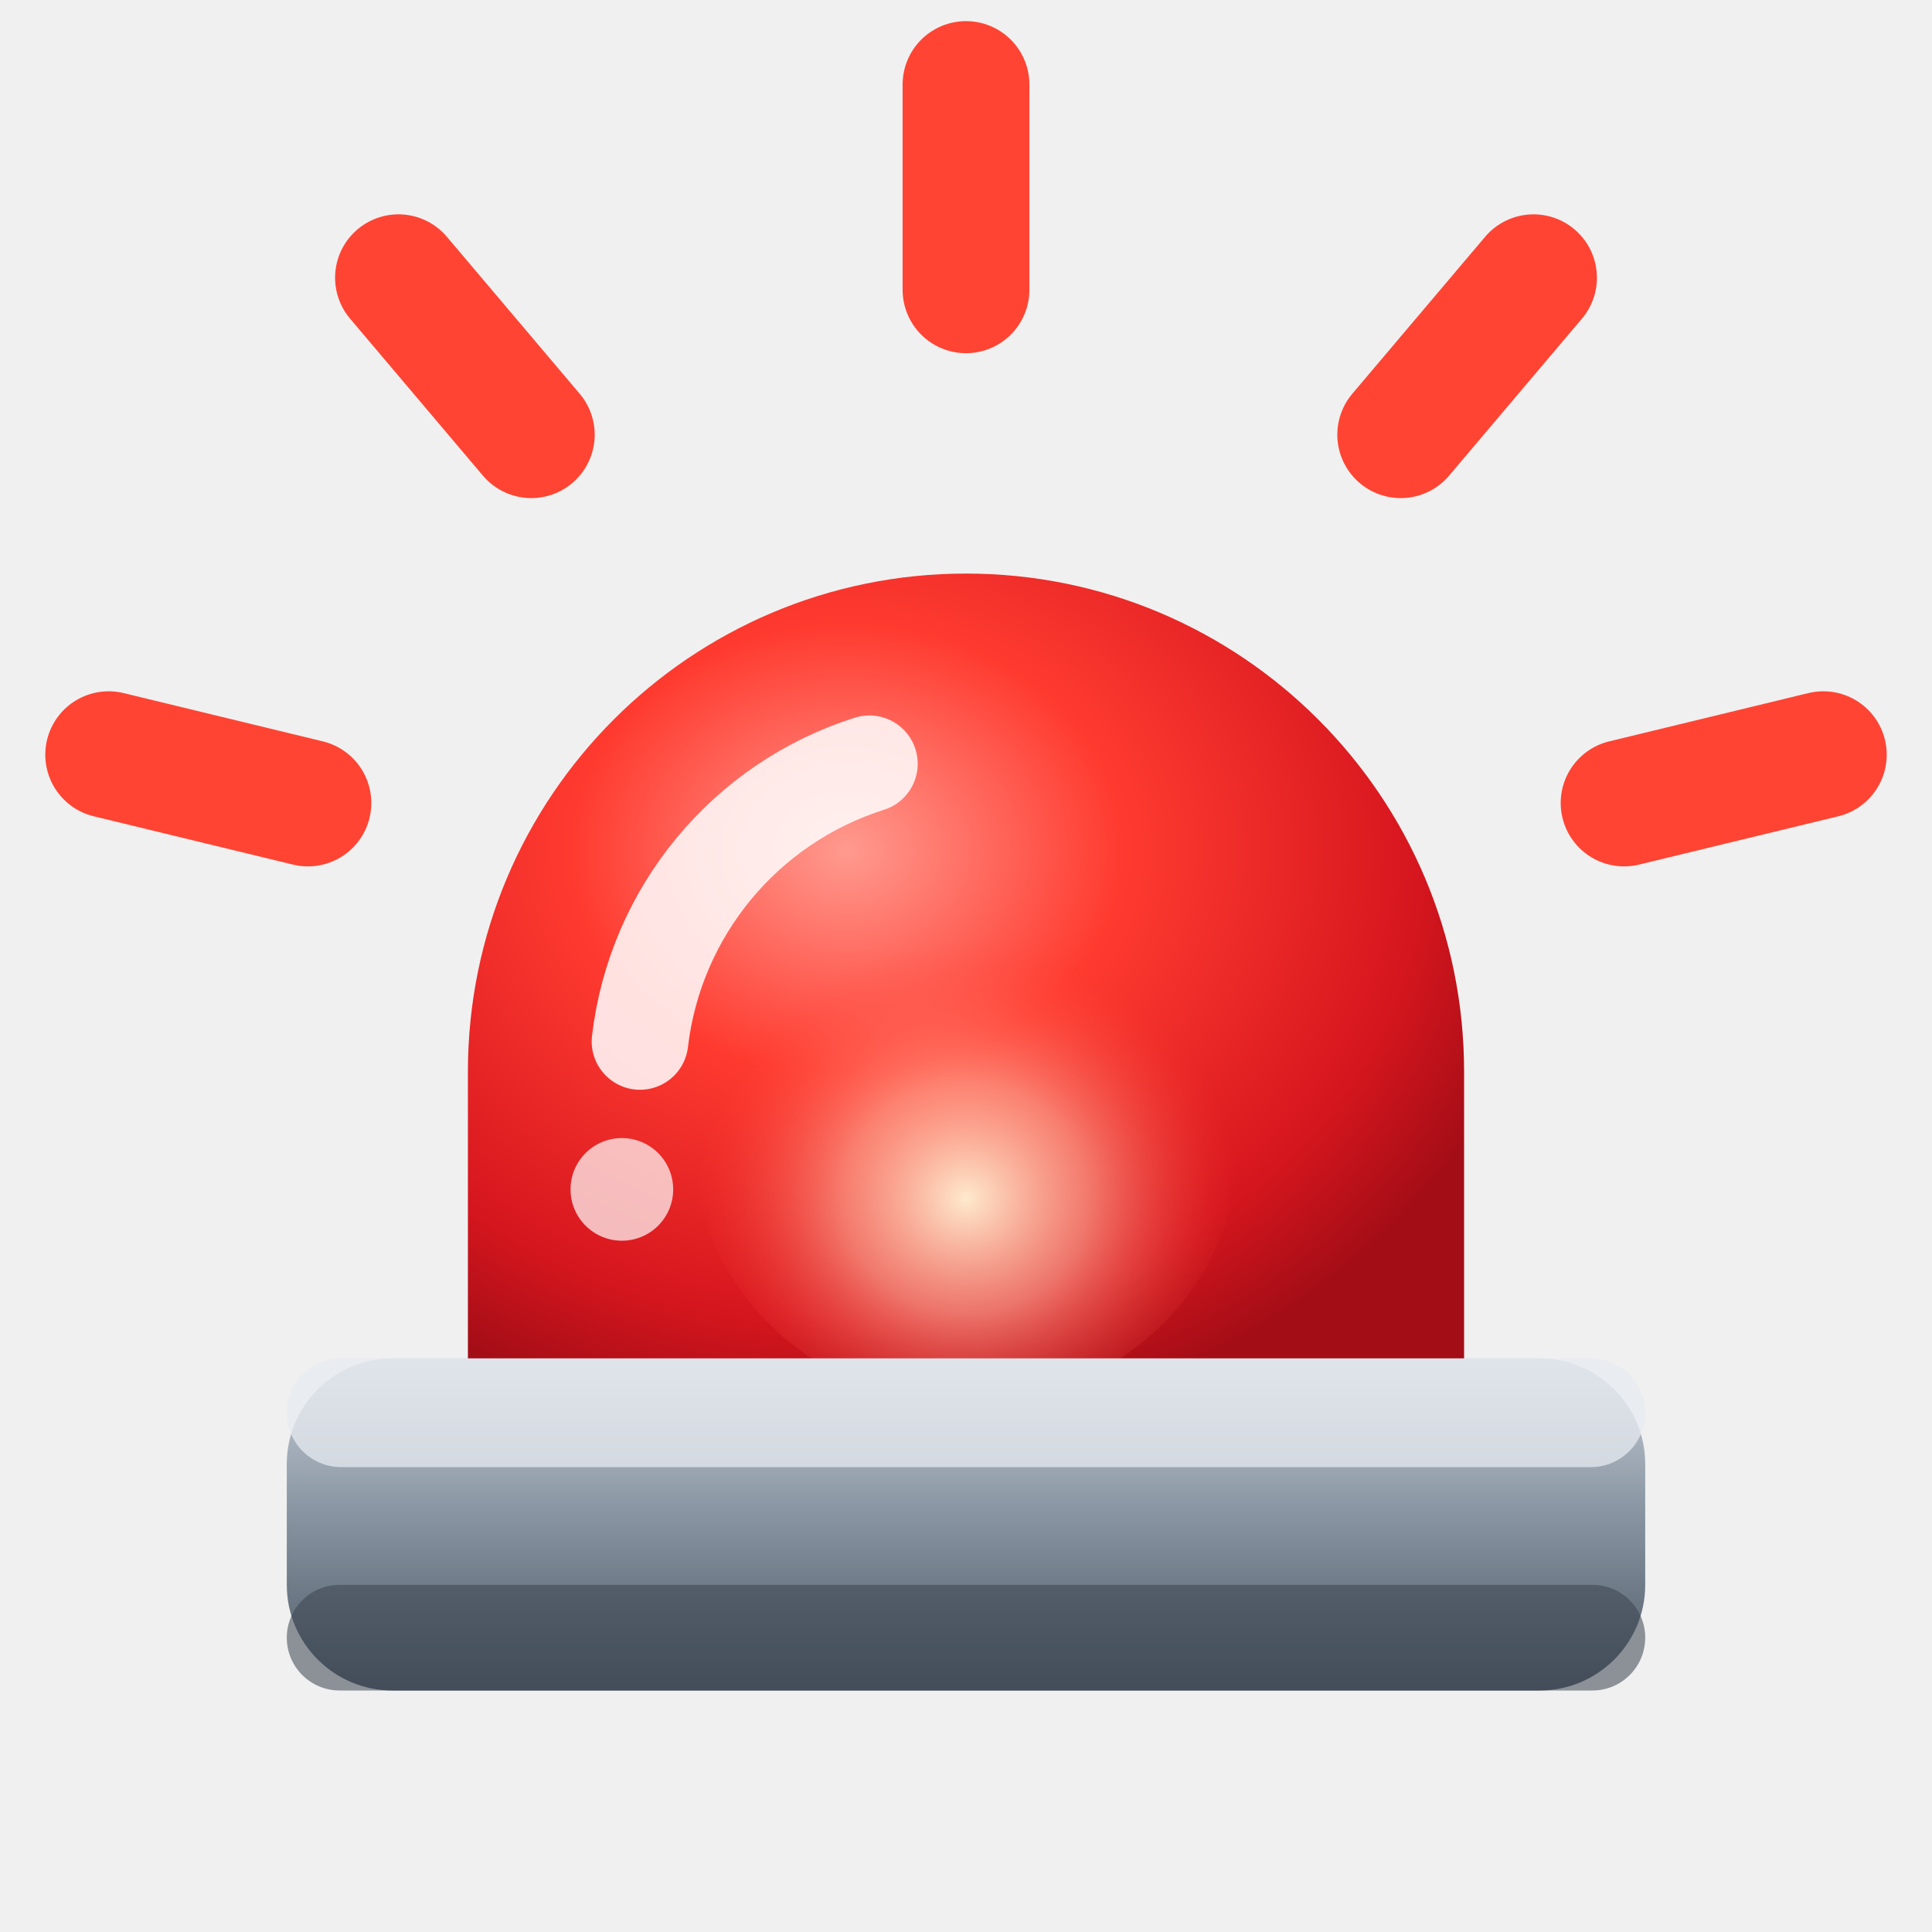
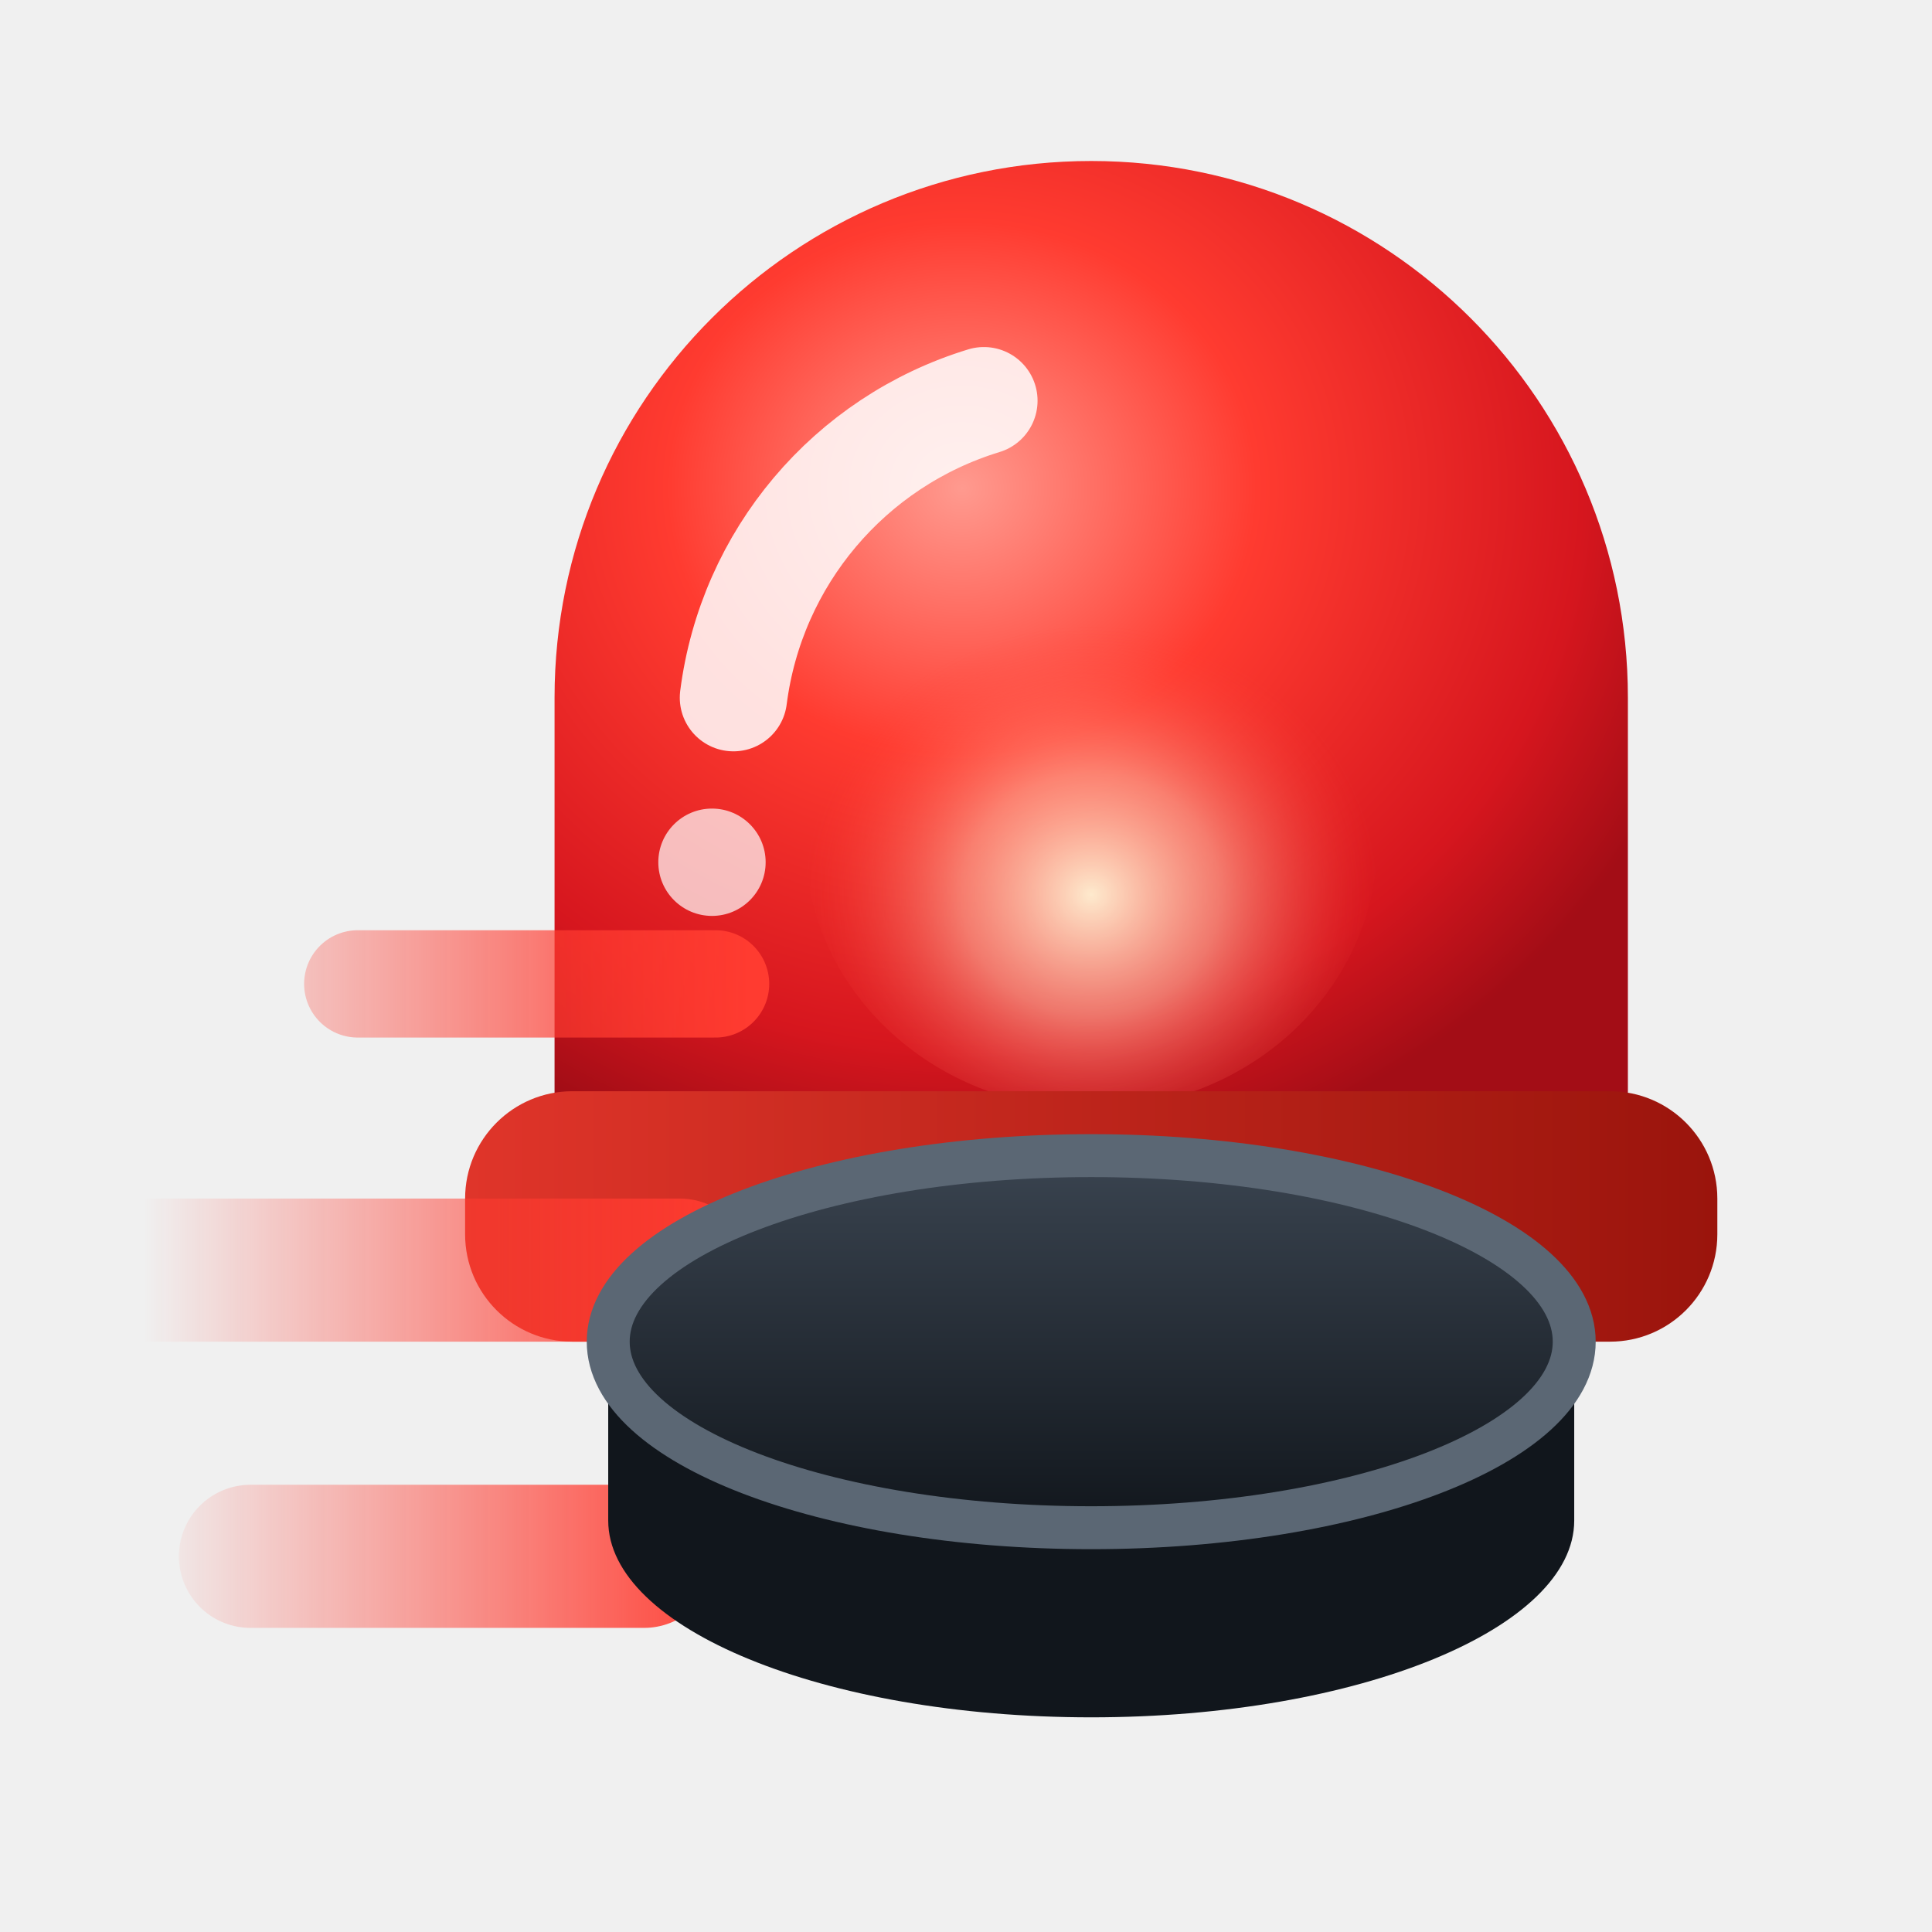
- <svg xmlns="http://www.w3.org/2000/svg" viewBox="0 0 64 64" role="img" aria-label="Punalamppu">
+ <svg xmlns="http://www.w3.org/2000/svg" viewBox="6 6 54 54" role="img" aria-label="Punalamppu">
  <defs>
    <radialGradient id="dome" cx="38%" cy="34%" r="72%">
      <stop offset="0" stop-color="#FF9A8F" />
      <stop offset=".38" stop-color="#FF3B30" />
      <stop offset=".8" stop-color="#D6161E" />
      <stop offset="1" stop-color="#A30D16" />
    </radialGradient>
    <radialGradient id="core" cx="50%" cy="60%" r="50%">
      <stop offset="0" stop-color="#FFF4D6" stop-opacity=".95" />
      <stop offset=".45" stop-color="#FFC1A8" stop-opacity=".55" />
      <stop offset="1" stop-color="#FF3B30" stop-opacity="0" />
    </radialGradient>
-     <linearGradient id="base" x1="0" y1="0" x2="0" y2="1">
-       <stop offset="0" stop-color="#C9D1DA" />
-       <stop offset=".45" stop-color="#8A96A3" />
-       <stop offset="1" stop-color="#4E5966" />
+     <radialGradient id="h" cx=".5" cy=".5" r=".5">
+       <stop offset="0" stop-color="#FF3B30" stop-opacity=".42" />
+       <stop offset="1" stop-color="#FF3B30" stop-opacity="0" />
+     </radialGradient>
+     <linearGradient id="rim" x1="0" y1="0" x2="1" y2="0">
+       <stop offset="0" stop-color="#E0352A" />
+       <stop offset="1" stop-color="#9A140C" />
    </linearGradient>
-     <linearGradient id="ray" x1="0" y1="0" x2="0" y2="1">
-       <stop offset="0" stop-color="#FF6A3D" />
-       <stop offset="1" stop-color="#FF2D2D" />
+     <linearGradient id="pk" x1="0" y1="0" x2="0" y2="1">
+       <stop offset="0" stop-color="#3A4450" />
+       <stop offset="1" stop-color="#11161c" />
+     </linearGradient>
+     <linearGradient id="st" gradientUnits="userSpaceOnUse" x1="1" y1="0" x2="18" y2="0">
+       <stop offset="0" stop-color="#FF3B30" stop-opacity="0" />
+       <stop offset="1" stop-color="#FF3B30" />
    </linearGradient>
  </defs>
-   <g stroke="#FF4433" stroke-width="4.2" stroke-linecap="round">
-     <line x1="32" y1="2.8" x2="32" y2="9.6" />
-     <line x1="13.2" y1="9.2" x2="17.6" y2="14.4" />
-     <line x1="50.8" y1="9.2" x2="46.4" y2="14.4" />
-     <line x1="3.6" y1="25" x2="10.2" y2="26.6" />
-     <line x1="60.4" y1="25" x2="53.8" y2="26.6" />
+   <g transform="translate(-2.5 -4.5)">
+     <path d="M24 42V30a15 15 0 0 1 30 0v12z" fill="url(#dome)" />
+     <ellipse cx="39" cy="34" rx="8" ry="7.5" fill="url(#core)" />
+     <path d="M29 30a10 10 0 0 1 7-8.3" fill="none" stroke="#fff" stroke-opacity=".85" stroke-width="3" stroke-linecap="round" />
+     <circle cx="28.4" cy="34.6" r="1.5" fill="#fff" fill-opacity=".7" />
+     <rect x="21.5" y="41" width="35" height="7" rx="3" fill="url(#rim)" />
+     <g transform="translate(11.5 0)">
+       <g stroke-linecap="round">
+         <path d="M1 46h15" stroke="url(#st)" stroke-width="4" />
+         <path d="M4 54h11" stroke="url(#st)" stroke-width="4" />
+         <path d="M7 38h10" stroke="url(#st)" stroke-width="3" />
+       </g>
+       <path d="M14 48v5c0 3 6 5.5 13.5 5.5S41 56 41 53v-5z" fill="#11161c" />
+       <ellipse cx="27.5" cy="48" rx="13.5" ry="5.2" fill="url(#pk)" stroke="#5B6774" stroke-width="1.2" />
+     </g>
  </g>
-   <path d="M15.5 46V35.5a16.5 16.5 0 0 1 33 0V46z" fill="url(#dome)" />
-   <ellipse cx="32" cy="38" rx="9" ry="8.5" fill="url(#core)" />
-   <path d="M21.2 34.5a11 11 0 0 1 7.6-9.2" fill="none" stroke="#fff" stroke-opacity=".85" stroke-width="3.2" stroke-linecap="round" />
-   <circle cx="20.6" cy="39.4" r="1.7" fill="#fff" fill-opacity=".7" />
-   <rect x="9.5" y="45" width="45" height="11" rx="3.5" fill="url(#base)" />
-   <rect x="9.5" y="45" width="45" height="3.6" rx="1.8" fill="#E6EBF0" fill-opacity=".75" />
-   <rect x="9.5" y="52.5" width="45" height="3.5" rx="1.75" fill="#3B4450" fill-opacity=".55" />
</svg>
